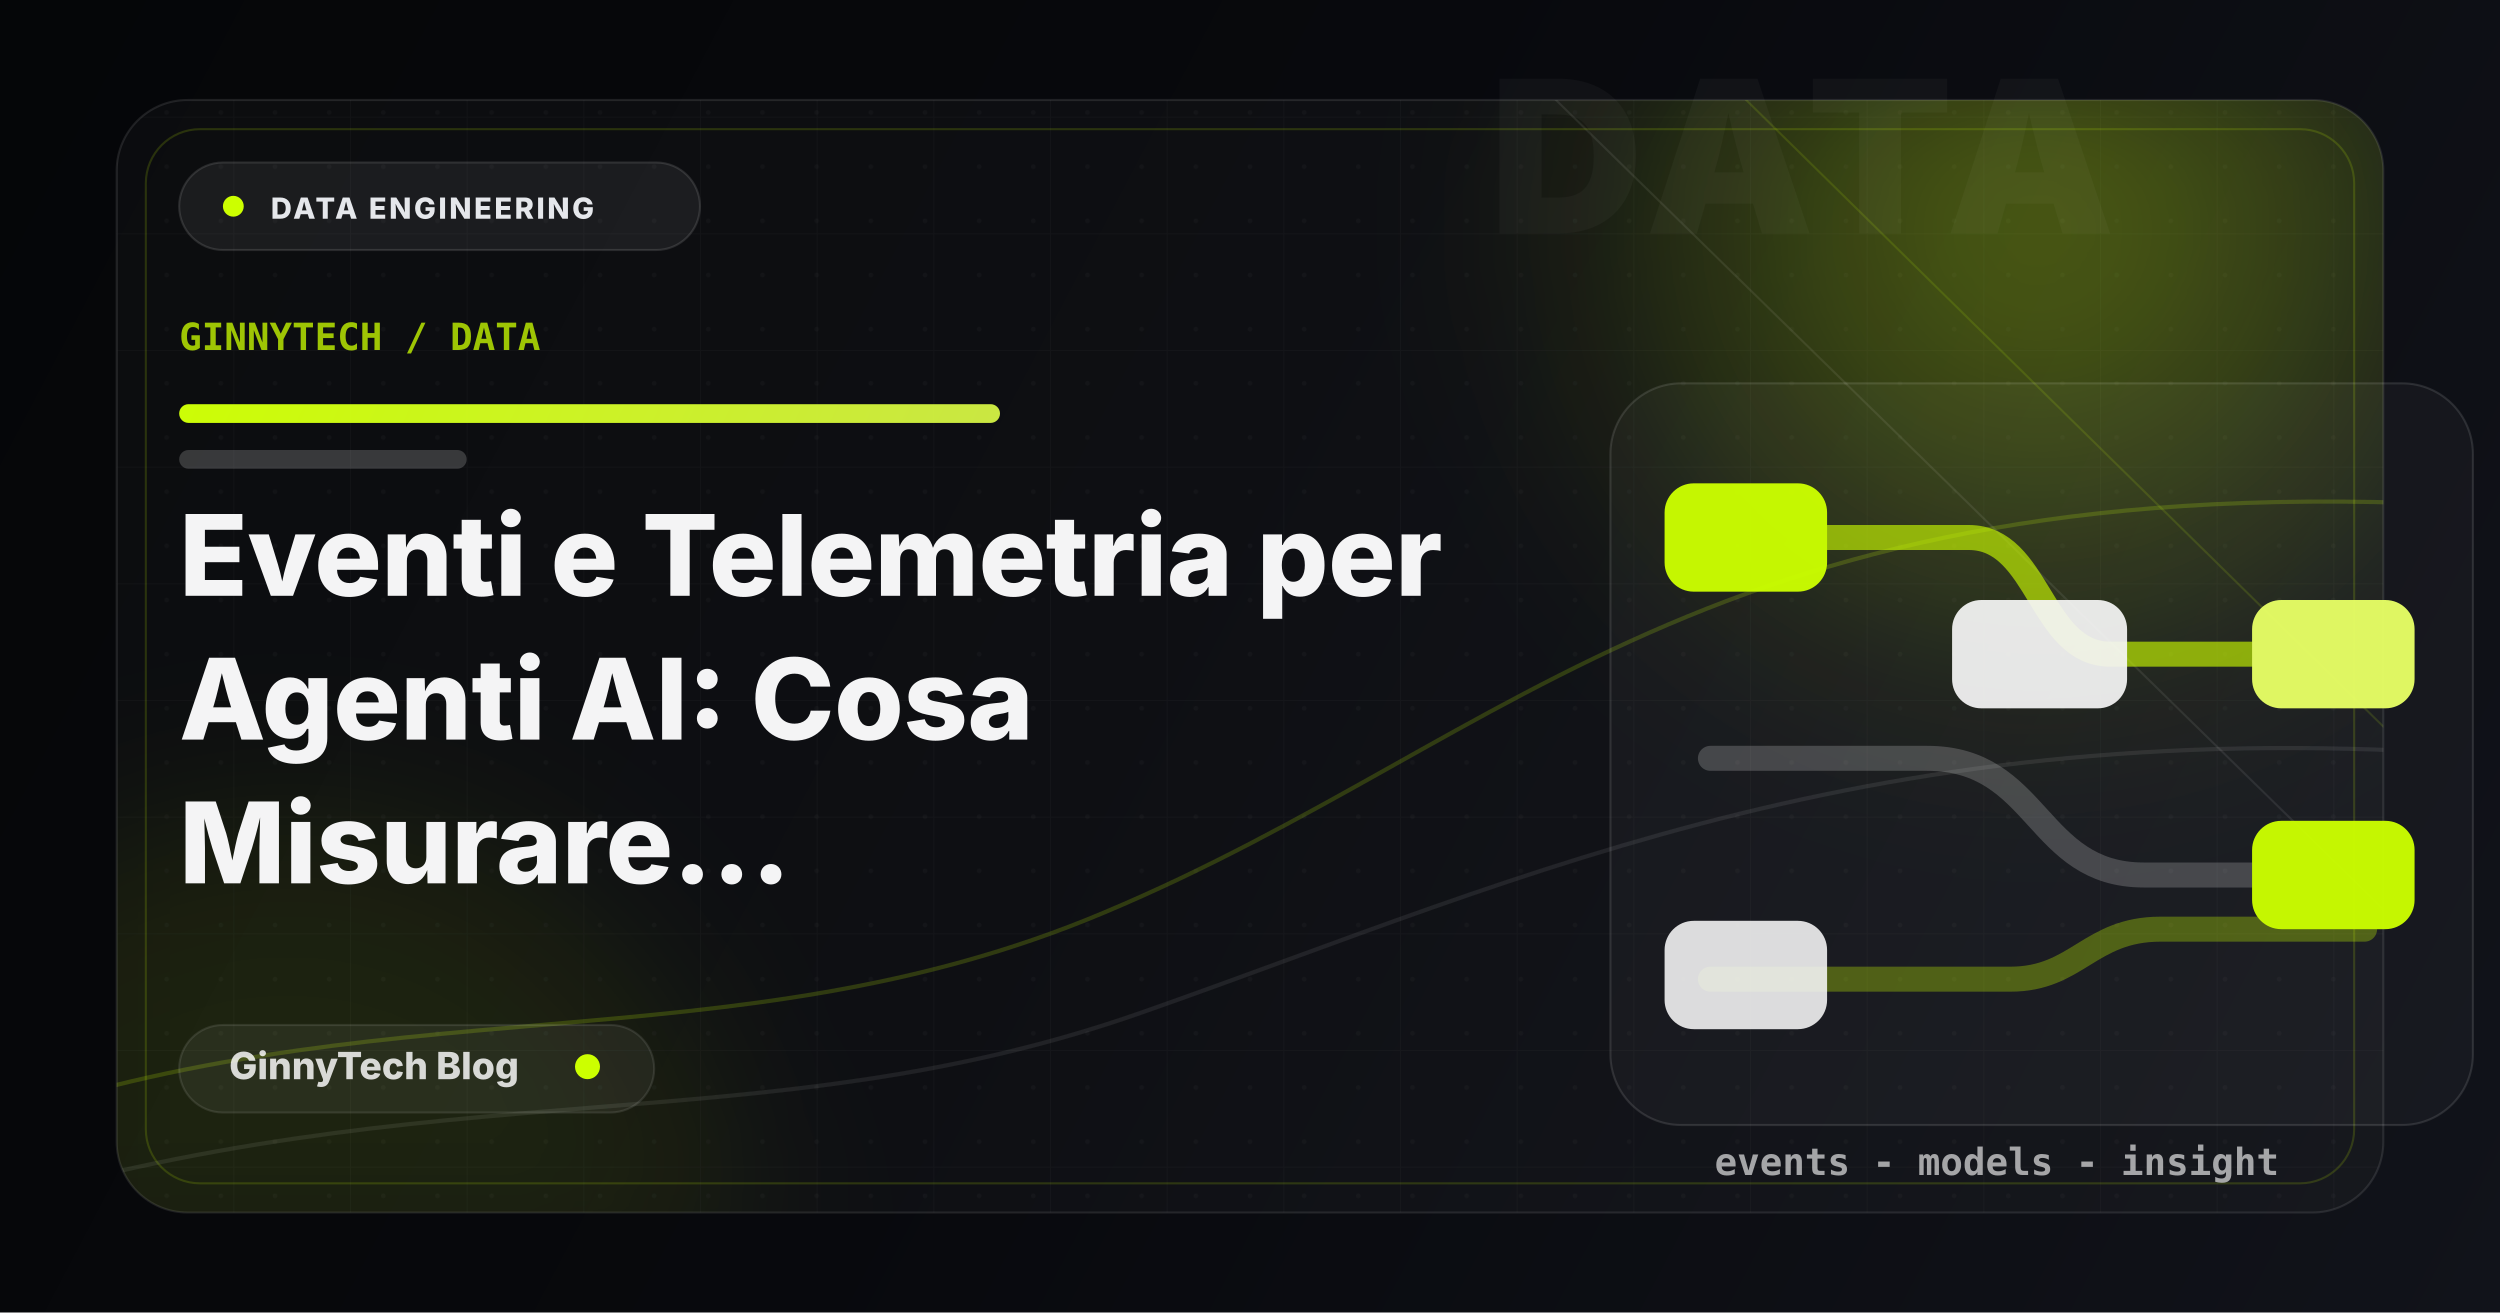
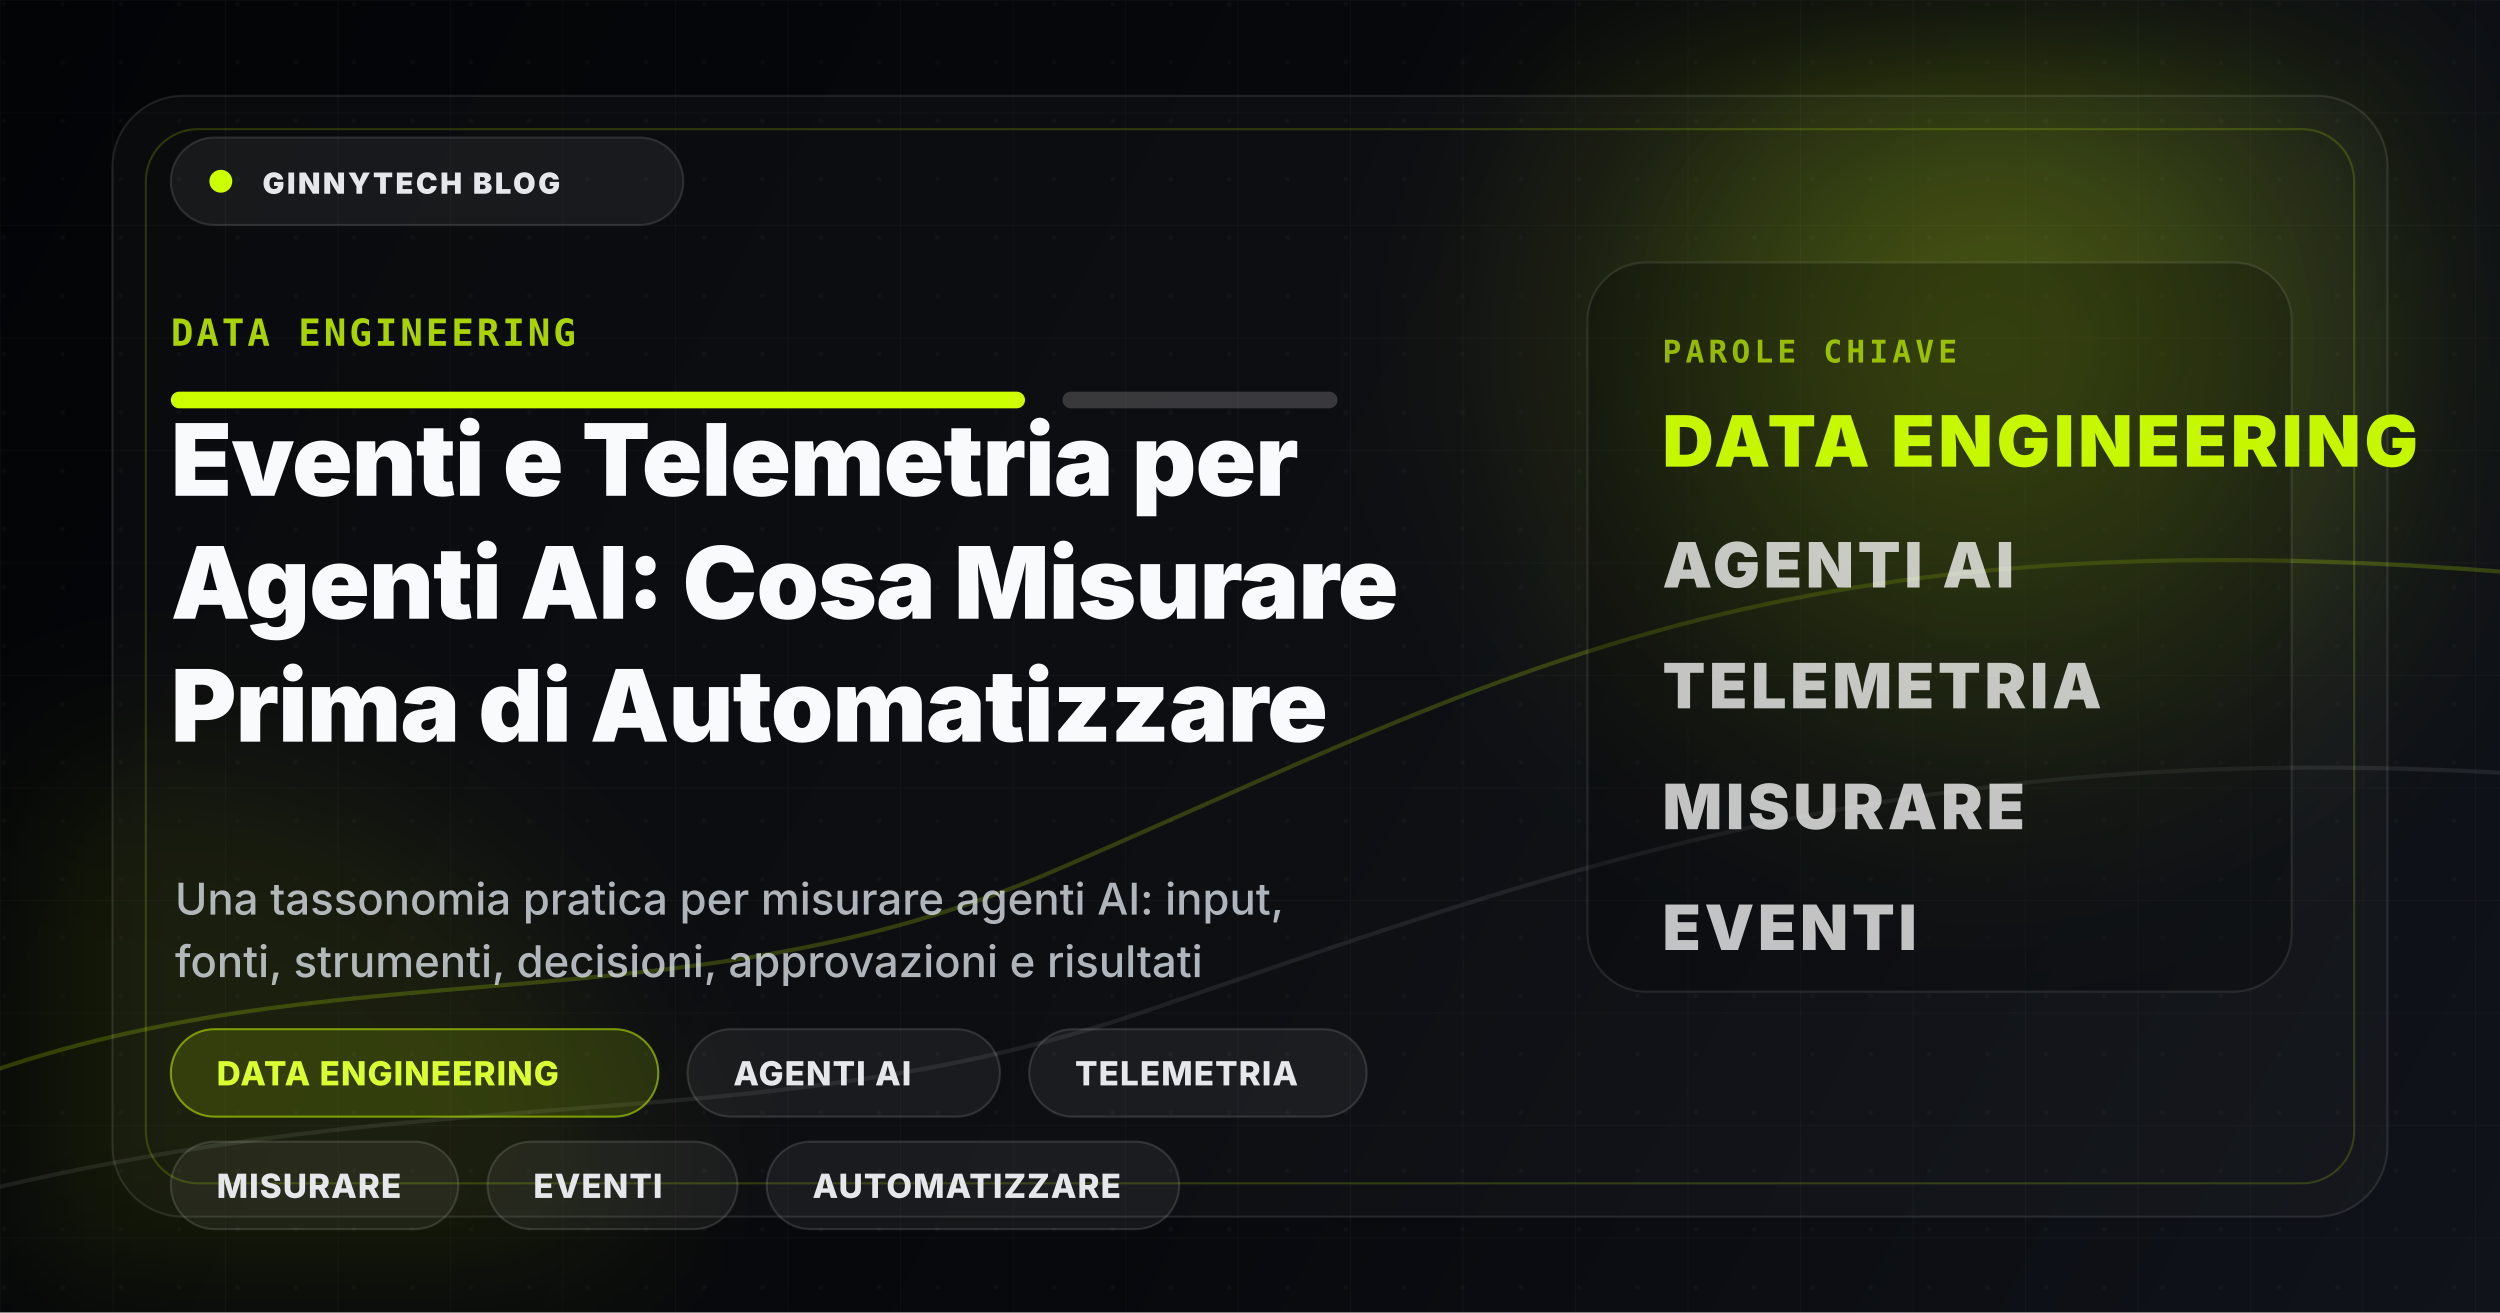
- <svg xmlns="http://www.w3.org/2000/svg" width="1200" height="630" viewBox="0 0 1200 630" fill="none">
+ <svg xmlns="http://www.w3.org/2000/svg" width="1200" height="630" viewBox="0 0 1200 630" fill="none" role="img" aria-label="Copertina articolo GinnyTech: Eventi e Telemetria per Agenti AI: Cosa Misurare Prima di Automatizzare">
  <defs>
    <linearGradient id="bg" x1="0" y1="0" x2="1200" y2="630" gradientUnits="userSpaceOnUse">
-       <stop offset="0" stop-color="#050608" />
-       <stop offset="0.46" stop-color="#08090d" />
-       <stop offset="1" stop-color="#11131a" />
+       <stop offset="0" stop-color="#030406" />
+       <stop offset="0.55" stop-color="#08090d" />
+       <stop offset="1" stop-color="#10131a" />
    </linearGradient>
-     <linearGradient id="lime" x1="96" y1="100" x2="1060" y2="548" gradientUnits="userSpaceOnUse">
-       <stop offset="0" stop-color="#ccff00" stop-opacity="1" />
-       <stop offset="0.52" stop-color="#e7ff65" stop-opacity="0.86" />
-       <stop offset="1" stop-color="#b3e600" stop-opacity="0.9" />
-     </linearGradient>
-     <radialGradient id="glow" cx="50%" cy="50%" r="50%">
-       <stop offset="0" stop-color="#ccff00" stop-opacity="0.35" />
+     <radialGradient id="limeGlow" cx="50%" cy="50%" r="50%">
+       <stop offset="0" stop-color="#ccff00" stop-opacity="0.34" />
      <stop offset="1" stop-color="#ccff00" stop-opacity="0" />
    </radialGradient>
-     <filter id="softBlur" x="-40%" y="-40%" width="180%" height="180%">
+     <pattern id="grid" width="54" height="54" patternUnits="userSpaceOnUse">
+       <path d="M54 0H0V54" stroke="rgba(255,255,255,0.07)" stroke-width="1" />
+     </pattern>
+     <pattern id="dots" width="28" height="28" patternUnits="userSpaceOnUse">
+       <circle cx="2" cy="2" r="1.1" fill="rgba(255,255,255,0.13)" />
+     </pattern>
+     <filter id="blur" x="-50%" y="-50%" width="200%" height="200%">
      <feGaussianBlur stdDeviation="44" />
    </filter>
-     <pattern id="dots" width="26" height="26" patternUnits="userSpaceOnUse">
-       <circle cx="2" cy="2" r="1.15" fill="rgba(255,255,255,0.12)" />
-     </pattern>
-     <pattern id="grid" width="56" height="56" patternUnits="userSpaceOnUse">
-       <path d="M56 0H0V56" stroke="rgba(255,255,255,0.08)" stroke-width="1" />
-     </pattern>
-     <clipPath id="frameClip">
-       <rect x="56" y="48" width="1088" height="534" rx="34" />
-     </clipPath>
  </defs>
  <rect width="1200" height="630" fill="url(#bg)" />
-   <g clip-path="url(#frameClip)">
-     <rect x="0" y="0" width="1200" height="630" fill="url(#grid)" opacity="0.28" />
-     <rect x="0" y="0" width="1200" height="630" fill="url(#dots)" opacity="0.2" />
-     <circle cx="978" cy="109" r="260" fill="url(#glow)" filter="url(#softBlur)" />
-     <circle cx="138" cy="602" r="210" fill="#ccff00" fill-opacity="0.09" filter="url(#softBlur)" />
-     <path d="M-20 544C180 470 350 514 530 438C730 354 826 218 1208 244" stroke="rgba(204,255,0,0.18)" stroke-width="2" />
-     <path d="M-18 582C212 512 366 550 548 486C736 420 906 338 1210 364" stroke="rgba(255,255,255,0.08)" stroke-width="2" />
-     <path d="M616 -80L1166 458" stroke="rgba(255,255,255,0.08)" stroke-width="1" />
-     <path d="M708 -80L1190 394" stroke="rgba(204,255,0,0.13)" stroke-width="1" />
+   <rect width="1200" height="630" fill="url(#grid)" opacity="0.34" />
+   <rect width="1200" height="630" fill="url(#dots)" opacity="0.18" />
+   <circle cx="955" cy="166" r="258" fill="url(#limeGlow)" filter="url(#blur)" />
+   <circle cx="80" cy="590" r="220" fill="#ccff00" fill-opacity="0.08" filter="url(#blur)" />
+   <path d="M-20 520C160 452 326 496 506 418C724 324 852 244 1220 276" stroke="rgba(204,255,0,0.20)" stroke-width="2" />
+   <path d="M-18 574C214 516 366 548 548 486C742 420 914 352 1218 372" stroke="rgba(255,255,255,0.08)" stroke-width="2" />
+   <rect x="54" y="46" width="1092" height="538" rx="34" fill="rgba(255,255,255,0.024)" stroke="rgba(255,255,255,0.10)" />
+   <rect x="70" y="62" width="1060" height="506" rx="25" stroke="rgba(204,255,0,0.18)" />
+   <g transform="translate(82 94)">
+     <rect x="0" y="-28" width="246" height="42" rx="21" fill="rgba(255,255,255,0.06)" stroke="rgba(255,255,255,0.12)" />
+     <circle cx="24" cy="-7" r="5.5" fill="#ccff00" />
+     <text x="44" y="-1" font-family="Montserrat, Inter, Arial, sans-serif" font-size="14" font-weight="850" letter-spacing="1.2" fill="#e5e7eb">GINNYTECH BLOG</text>
  </g>
-   <rect x="56" y="48" width="1088" height="534" rx="34" fill="rgba(255,255,255,0.025)" stroke="rgba(255,255,255,0.10)" />
-   <rect x="70" y="62" width="1060" height="506" rx="26" stroke="rgba(204,255,0,0.16)" stroke-width="1" />
-   <rect x="86" y="78" width="250" height="42" rx="21" fill="rgba(255,255,255,0.065)" stroke="rgba(255,255,255,0.12)" />
-   <circle cx="112" cy="99" r="5" fill="#ccff00" />
-   <text x="130" y="105" font-family="Montserrat, Inter, Arial, sans-serif" font-size="14" font-weight="800" letter-spacing="1.2" fill="#e5e7eb">DATA ENGINEERING</text>
-   <text x="86" y="168" font-family="JetBrains Mono, Consolas, monospace" font-size="18" font-weight="700" fill="rgba(204,255,0,0.76)">GINNYTECH / DATA</text>
-   <rect x="86" y="194" width="394" height="9" rx="4.5" fill="url(#lime)" />
-   <rect x="86" y="216" width="138" height="9" rx="4.5" fill="rgba(255,255,255,0.18)" />
-   <text x="715" y="112" font-family="Montserrat, Inter, Arial, sans-serif" font-size="102" font-weight="900" letter-spacing="6" fill="rgba(255,255,255,0.035)">DATA</text>
-   <g transform="translate(747 150)" opacity="0.96">
-     <rect x="26" y="34" width="414" height="356" rx="34" fill="rgba(255,255,255,0.035)" stroke="rgba(255,255,255,0.12)" />
-     <path d="M74 108H198C232 108 232 164 266 164H388" stroke="rgba(204,255,0,0.65)" stroke-width="12" stroke-linecap="round" fill="none" />
-     <path d="M74 214H178C232 214 230 270 282 270H388" stroke="rgba(255,255,255,0.2)" stroke-width="12" stroke-linecap="round" fill="none" />
-     <path d="M74 320H218C250 320 256 296 290 296H388" stroke="rgba(204,255,0,0.32)" stroke-width="12" stroke-linecap="round" fill="none" />
-     <rect x="52" y="82" width="78" height="52" rx="14" fill="#ccff00" />
-     <rect x="190" y="138" width="84" height="52" rx="14" fill="rgba(255,255,255,0.92)" />
-     <rect x="334" y="138" width="78" height="52" rx="14" fill="#e7ff65" />
-     <rect x="52" y="292" width="78" height="52" rx="14" fill="rgba(255,255,255,0.88)" />
-     <rect x="334" y="244" width="78" height="52" rx="14" fill="#ccff00" />
-     <text x="76" y="414" font-family="JetBrains Mono, Consolas, monospace" font-size="18" font-weight="700" fill="rgba(255,255,255,0.64)">events - models - insight</text>
+   <text x="82" y="166" font-family="JetBrains Mono, Consolas, monospace" font-size="18" font-weight="800" letter-spacing="1.4" fill="rgba(204,255,0,0.82)">DATA ENGINEERING</text>
+   <rect x="82" y="188" width="410" height="8" rx="4" fill="#ccff00" />
+   <rect x="510" y="188" width="132" height="8" rx="4" fill="rgba(255,255,255,0.18)" />
+   <text x="82" y="238" font-family="Montserrat, Inter, Arial, sans-serif" font-size="48" font-weight="850" letter-spacing="-0.4" fill="#f8fafc">Eventi e Telemetria per</text>
+   <text x="82" y="297" font-family="Montserrat, Inter, Arial, sans-serif" font-size="48" font-weight="850" letter-spacing="-0.4" fill="#f8fafc">Agenti AI: Cosa Misurare</text>
+   <text x="82" y="356" font-family="Montserrat, Inter, Arial, sans-serif" font-size="48" font-weight="850" letter-spacing="-0.4" fill="#f8fafc">Prima di Automatizzare</text>
+   <text x="84" y="439" font-family="Inter, Arial, sans-serif" font-size="21" font-weight="500" fill="rgba(226,232,240,0.76)">Una tassonomia pratica per misurare agenti AI: input,</text>
+   <text x="84" y="469" font-family="Inter, Arial, sans-serif" font-size="21" font-weight="500" fill="rgba(226,232,240,0.76)">fonti, strumenti, decisioni, approvazioni e risultati</text>
+   <g opacity="0.96">
+     <rect x="762" y="126" width="338" height="350" rx="28" fill="rgba(0,0,0,0.24)" stroke="rgba(255,255,255,0.10)" />
+     <text x="798" y="174" font-family="JetBrains Mono, Consolas, monospace" font-size="15" font-weight="800" letter-spacing="2" fill="rgba(204,255,0,0.70)">PAROLE CHIAVE</text>
+     <text x="798" y="224" font-family="Montserrat, Inter, Arial, sans-serif" font-size="34" font-weight="900" letter-spacing="1.8" fill="#ccff00">DATA ENGINEERING</text>
+     <text x="798" y="282" font-family="Montserrat, Inter, Arial, sans-serif" font-size="30" font-weight="900" letter-spacing="1.8" fill="rgba(255,255,255,0.78)">AGENTI AI</text>
+     <text x="798" y="340" font-family="Montserrat, Inter, Arial, sans-serif" font-size="30" font-weight="900" letter-spacing="1.8" fill="rgba(255,255,255,0.78)">TELEMETRIA</text>
+     <text x="798" y="398" font-family="Montserrat, Inter, Arial, sans-serif" font-size="30" font-weight="900" letter-spacing="1.8" fill="rgba(255,255,255,0.78)">MISURARE</text>
+     <text x="798" y="456" font-family="Montserrat, Inter, Arial, sans-serif" font-size="30" font-weight="900" letter-spacing="1.8" fill="rgba(255,255,255,0.78)">EVENTI</text>
  </g>
-   <text x="86" y="286" font-family="Montserrat, Inter, Arial, sans-serif" font-size="54" font-weight="800" letter-spacing="-0.2" fill="#f4f4f5">Eventi e Telemetria per</text>
-   <text x="86" y="355" font-family="Montserrat, Inter, Arial, sans-serif" font-size="54" font-weight="800" letter-spacing="-0.2" fill="#f4f4f5">Agenti AI: Cosa</text>
-   <text x="86" y="424" font-family="Montserrat, Inter, Arial, sans-serif" font-size="54" font-weight="800" letter-spacing="-0.2" fill="#f4f4f5">Misurare...</text>
-   <g transform="translate(86 520)">
-     <rect x="0" y="-28" width="228" height="42" rx="21" fill="rgba(255,255,255,0.055)" stroke="rgba(255,255,255,0.10)" />
-     <text x="24" y="-2" font-family="Montserrat, Inter, Arial, sans-serif" font-size="18" font-weight="800" fill="rgba(255,255,255,0.82)">GinnyTech Blog</text>
-     <circle cx="196" cy="-8" r="6" fill="#ccff00" />
+   <g transform="translate(82 526)">
+     <rect x="0" y="-32" width="234" height="42" rx="21" fill="rgba(204,255,0,0.14)" stroke="rgba(204,255,0,0.52)" />
+     <text x="22" y="-5" font-family="Montserrat, Inter, Arial, sans-serif" font-size="16" font-weight="800" letter-spacing="0.5" fill="#d9ff33">DATA ENGINEERING</text>
+   </g>
+   <g transform="translate(330 526)">
+     <rect x="0" y="-32" width="150" height="42" rx="21" fill="rgba(255,255,255,0.055)" stroke="rgba(255,255,255,0.13)" />
+     <text x="22" y="-5" font-family="Montserrat, Inter, Arial, sans-serif" font-size="16" font-weight="800" letter-spacing="0.5" fill="#e5e7eb">AGENTI AI</text>
+   </g>
+   <g transform="translate(494 526)">
+     <rect x="0" y="-32" width="162" height="42" rx="21" fill="rgba(255,255,255,0.055)" stroke="rgba(255,255,255,0.13)" />
+     <text x="22" y="-5" font-family="Montserrat, Inter, Arial, sans-serif" font-size="16" font-weight="800" letter-spacing="0.5" fill="#e5e7eb">TELEMETRIA</text>
+   </g>
+   <g transform="translate(82 580)">
+     <rect x="0" y="-32" width="138" height="42" rx="21" fill="rgba(255,255,255,0.055)" stroke="rgba(255,255,255,0.13)" />
+     <text x="22" y="-5" font-family="Montserrat, Inter, Arial, sans-serif" font-size="16" font-weight="800" letter-spacing="0.5" fill="#e5e7eb">MISURARE</text>
+   </g>
+   <g transform="translate(234 580)">
+     <rect x="0" y="-32" width="120" height="42" rx="21" fill="rgba(255,255,255,0.055)" stroke="rgba(255,255,255,0.13)" />
+     <text x="22" y="-5" font-family="Montserrat, Inter, Arial, sans-serif" font-size="16" font-weight="800" letter-spacing="0.5" fill="#e5e7eb">EVENTI</text>
+   </g>
+   <g transform="translate(368 580)">
+     <rect x="0" y="-32" width="198" height="42" rx="21" fill="rgba(255,255,255,0.055)" stroke="rgba(255,255,255,0.13)" />
+     <text x="22" y="-5" font-family="Montserrat, Inter, Arial, sans-serif" font-size="16" font-weight="800" letter-spacing="0.5" fill="#e5e7eb">AUTOMATIZZARE</text>
  </g>
</svg>
